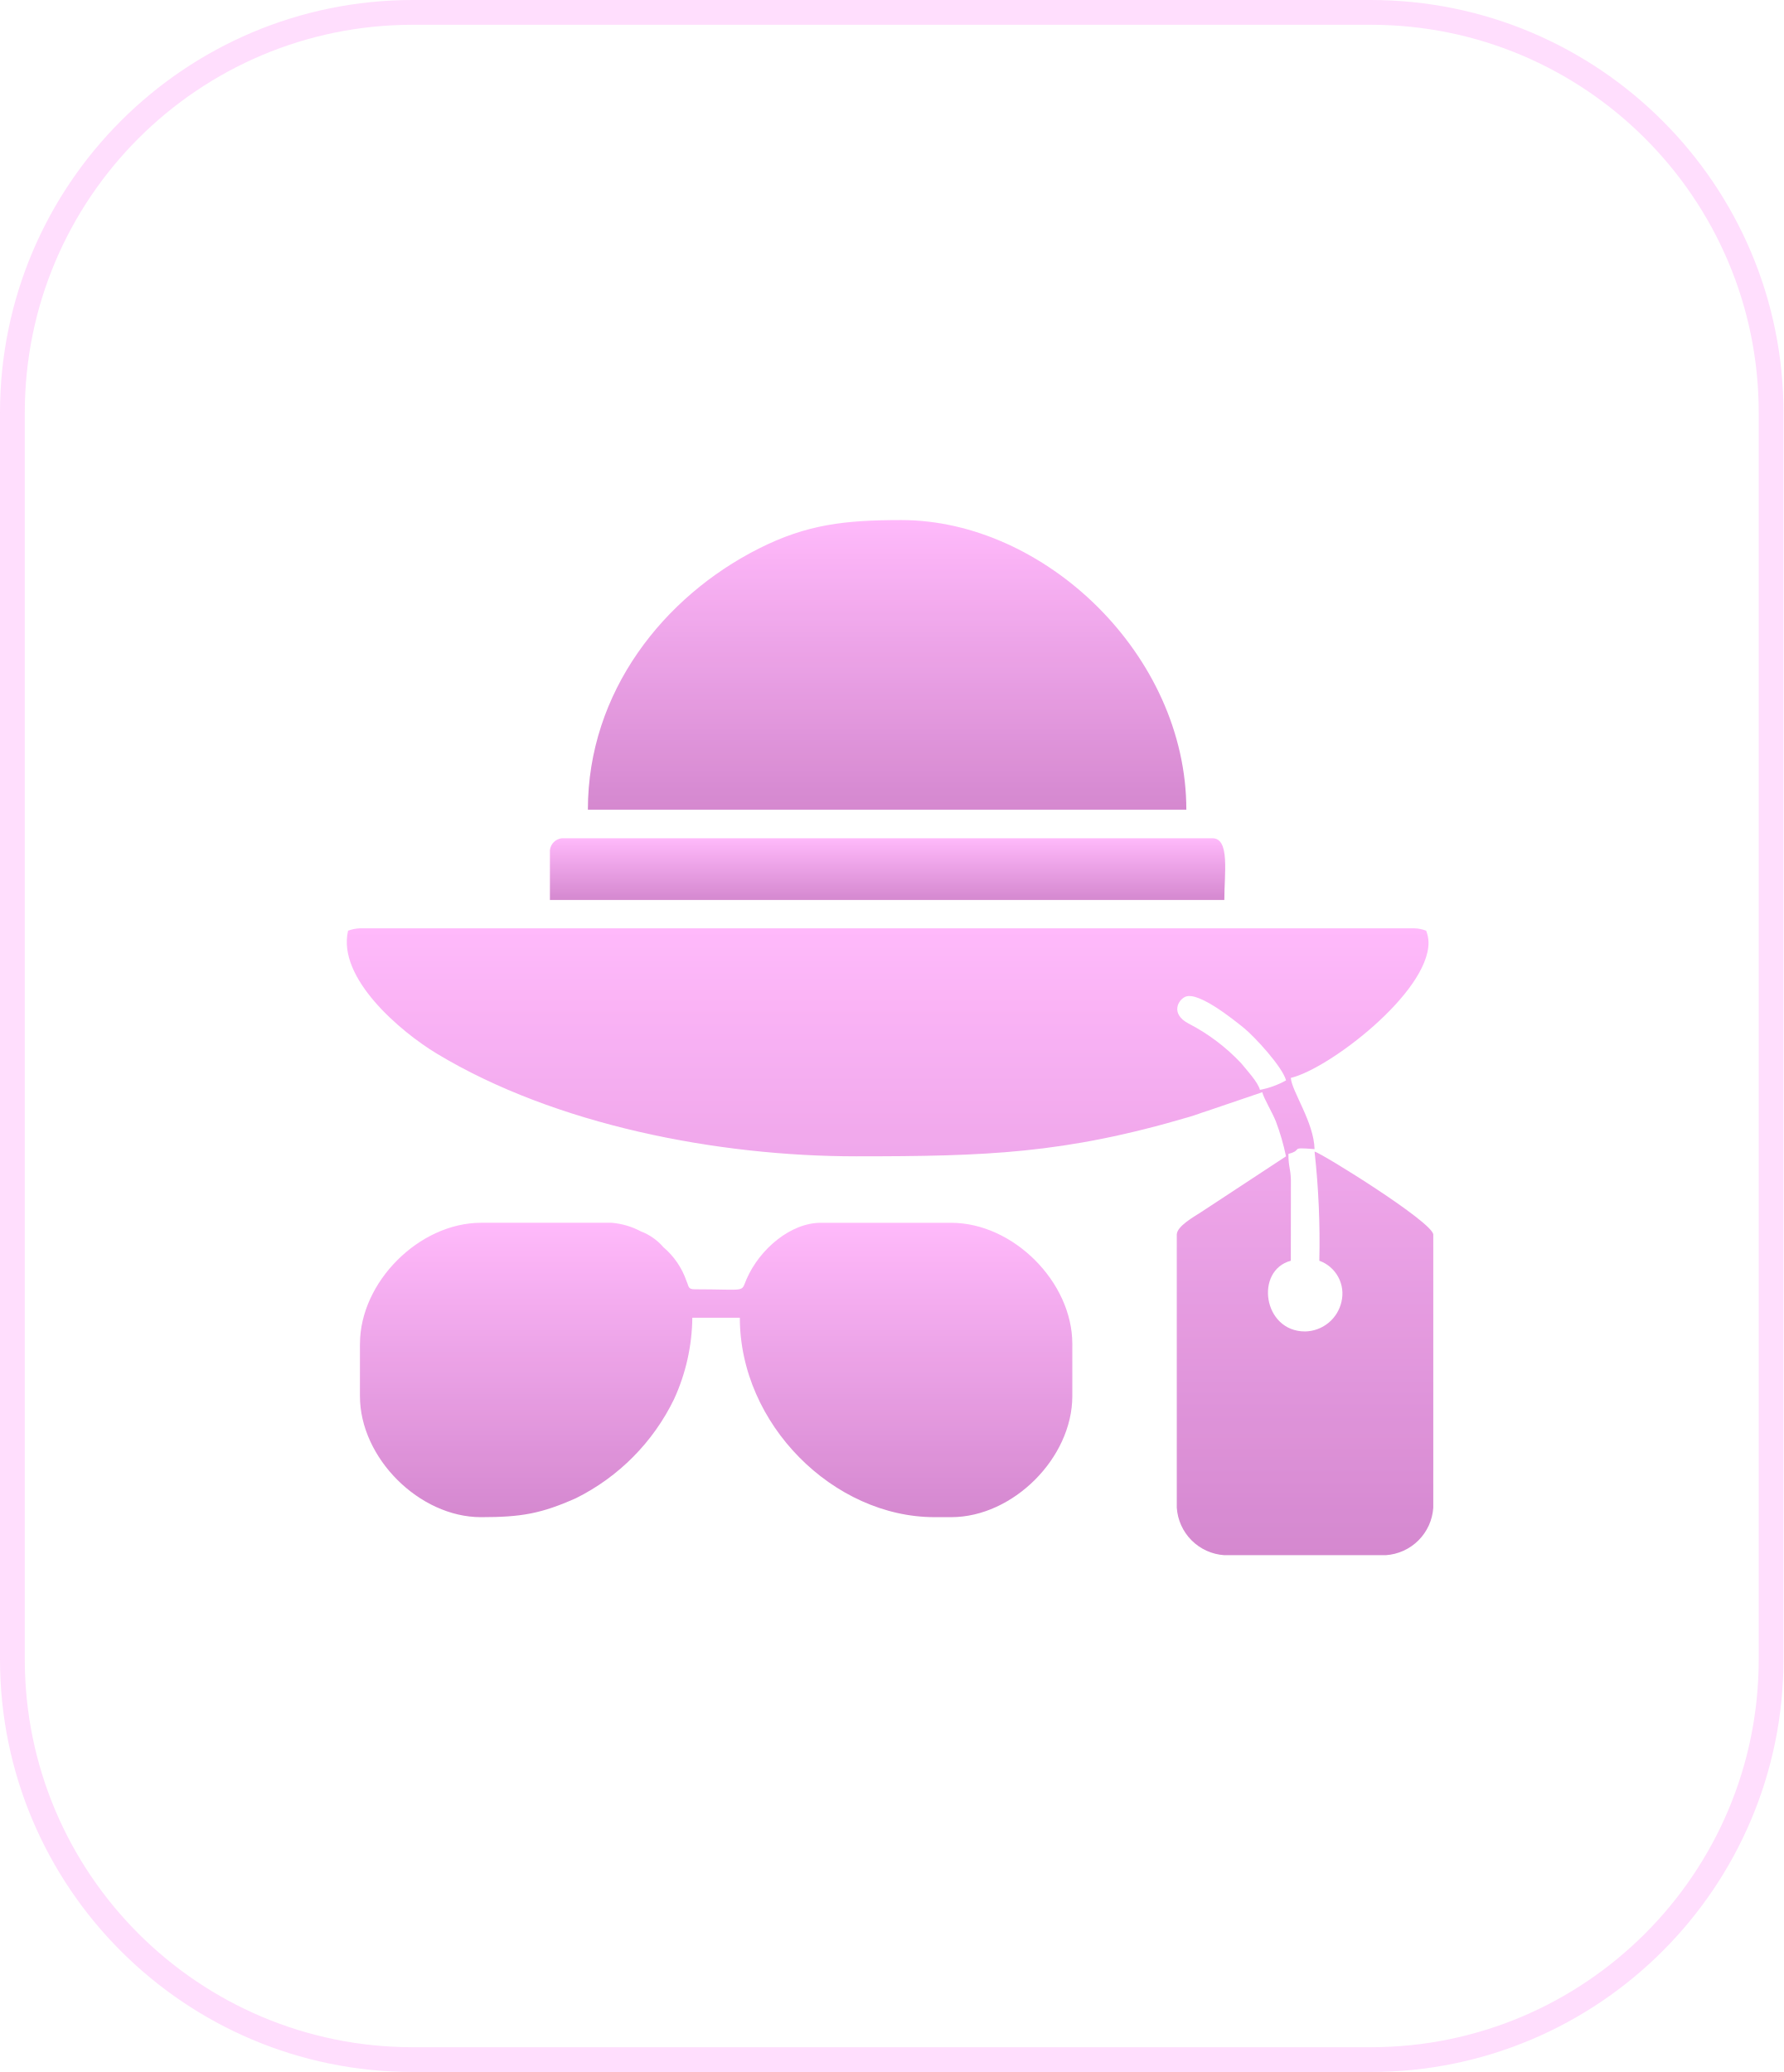
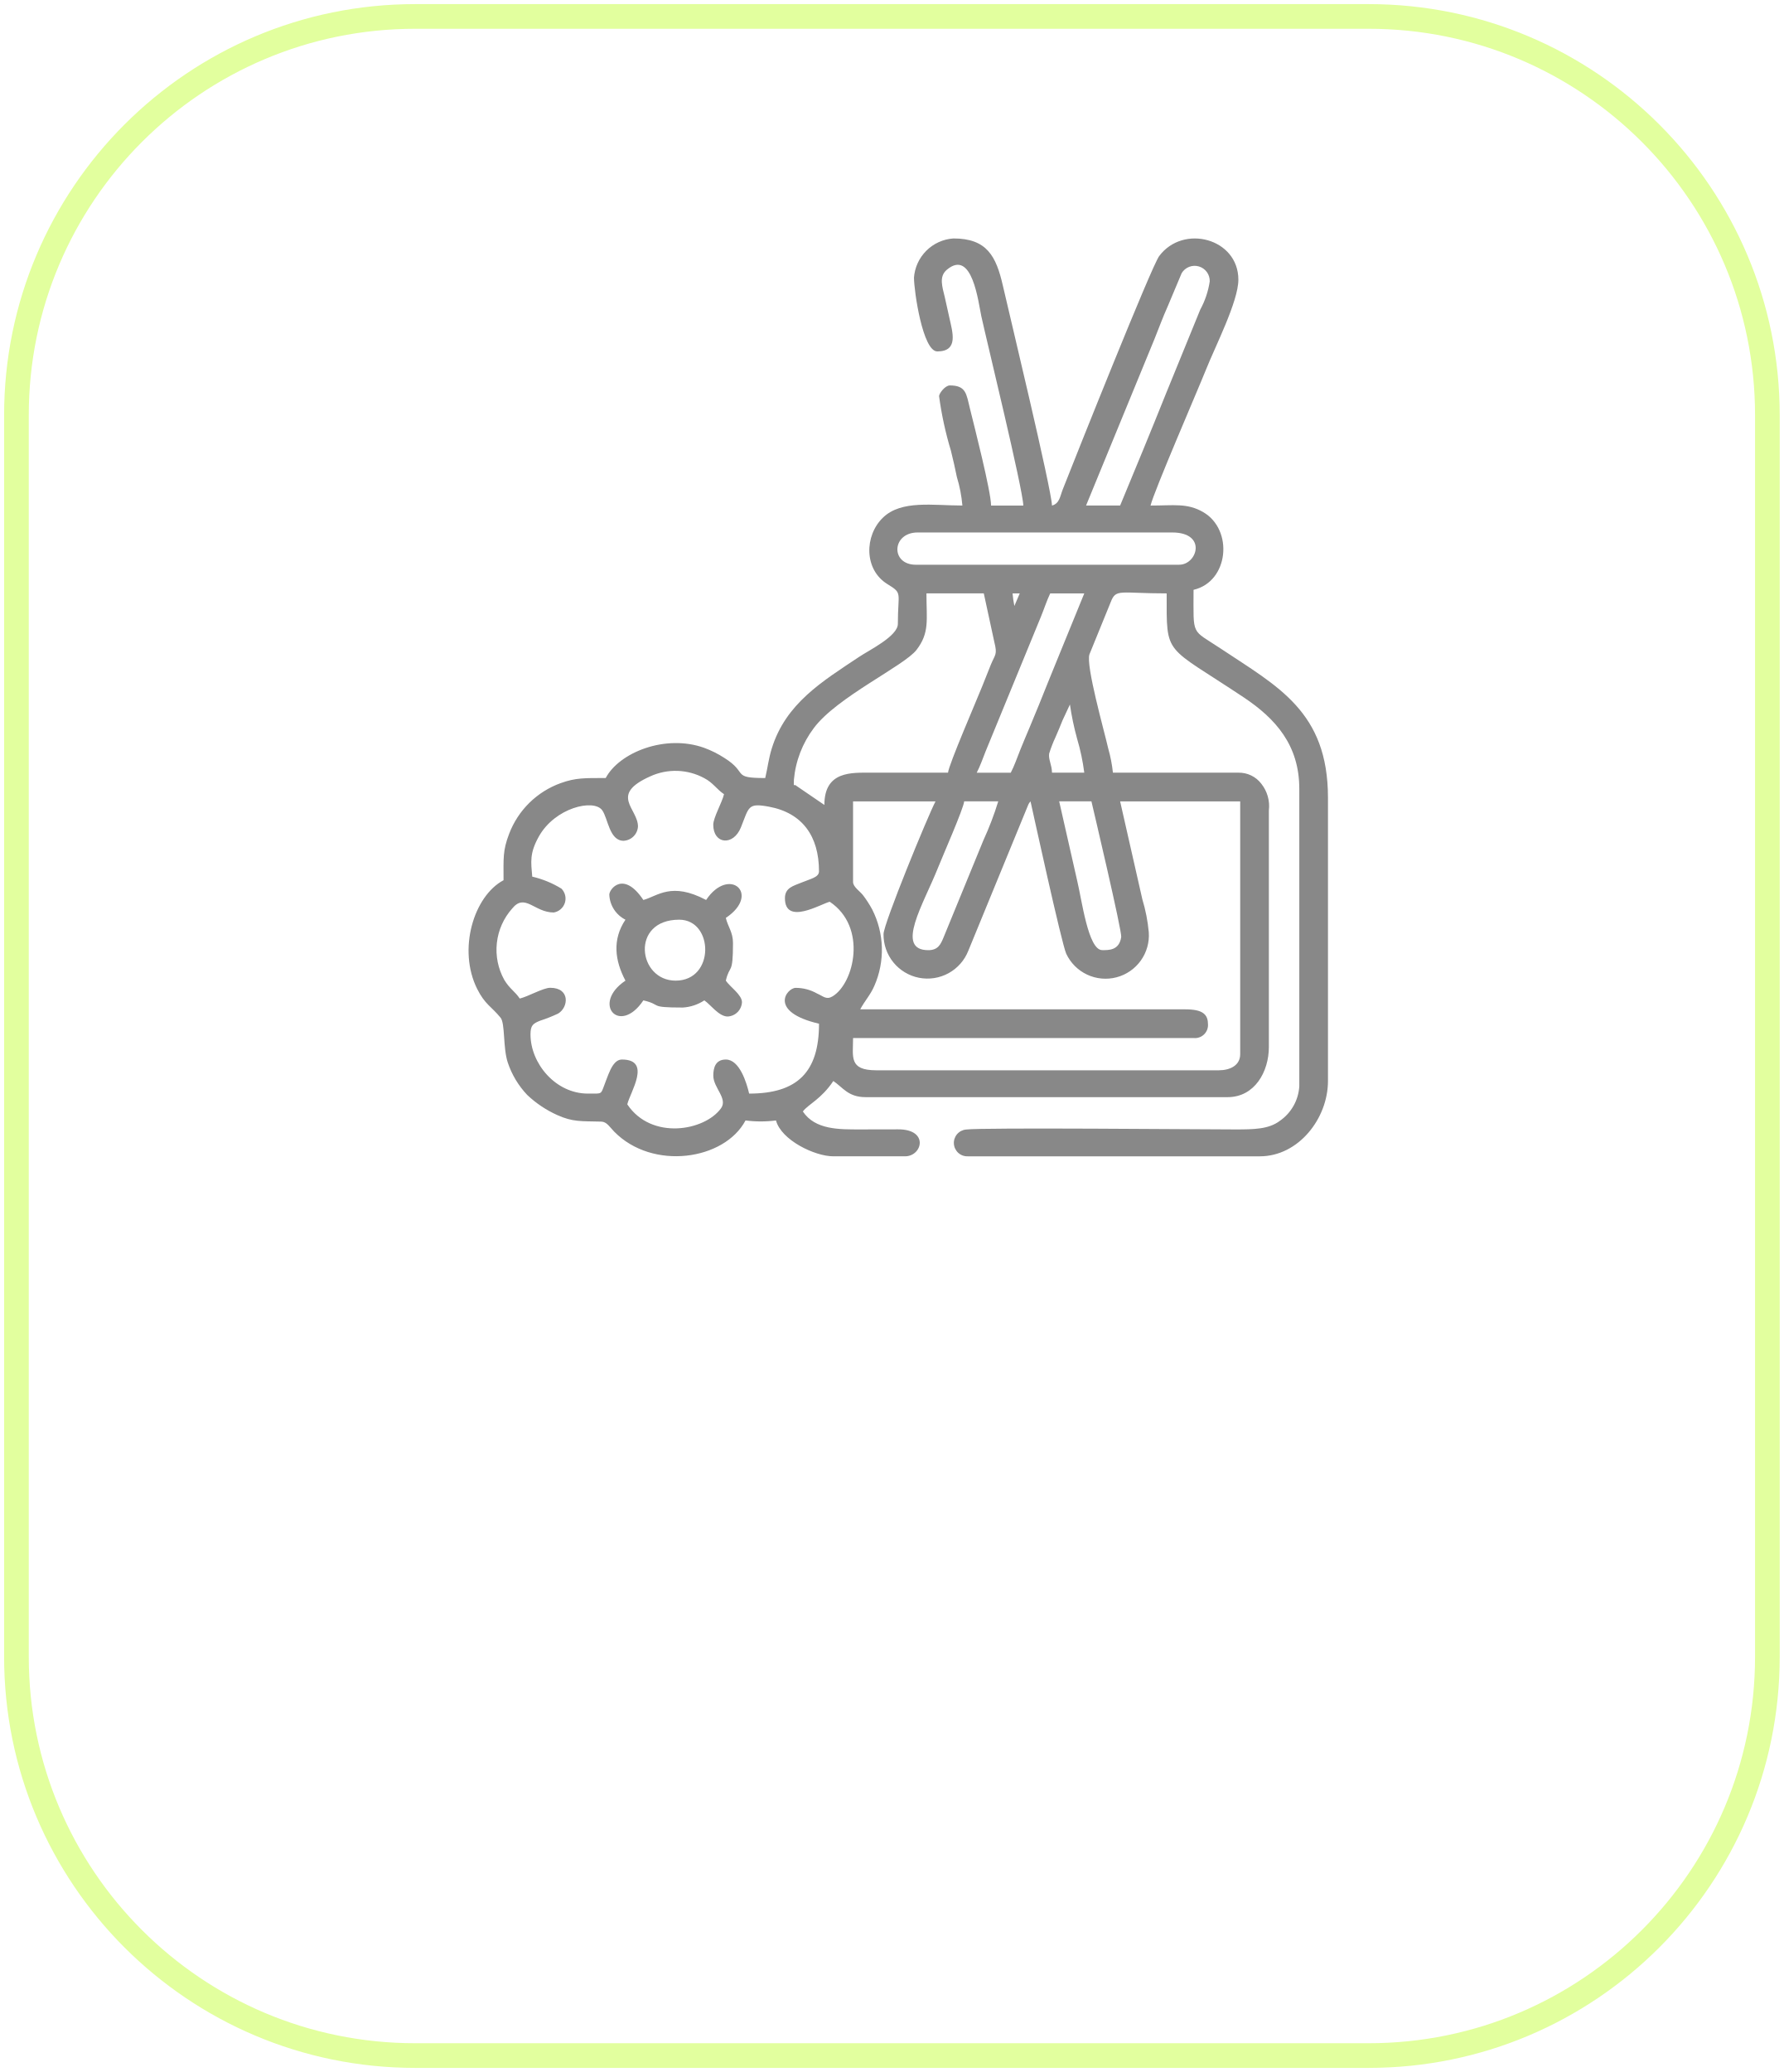
- <svg xmlns="http://www.w3.org/2000/svg" width="216" height="251" viewBox="0 0 216 251" fill="none">
-   <g opacity="0.42">
-     <path d="M166 1.5H50C23.214 1.5 1.5 23.214 1.5 50V201C1.5 227.786 23.214 249.5 50 249.5H166C192.786 249.5 214.5 227.786 214.5 201V50C214.5 23.214 192.786 1.5 166 1.5Z" stroke="#FFB0FA" stroke-width="3" />
-   </g>
-   <g opacity="0.88">
-     <path fill-rule="evenodd" clip-rule="evenodd" d="M155.758 130.873C154.772 131.425 153.703 131.814 152.593 132.023C152.336 131.063 150.988 129.629 150.334 128.817C148.495 126.855 146.334 125.222 143.945 123.988C141.682 122.802 142.71 121.066 143.607 120.728C145.199 120.128 149.378 123.505 150.618 124.502C151.925 125.557 155.311 129.227 155.753 130.873H155.758ZM42.154 112.753C40.815 118.492 48.529 124.994 52.88 127.622C67.28 136.315 86.956 140.075 103.696 140.075C119.408 140.075 128.896 139.775 144.062 135.291C144.946 135.029 145.401 134.827 146.222 134.574L152.872 132.311C153.084 133.111 154.049 134.674 154.518 135.841C155.038 137.218 155.449 138.634 155.749 140.075L145.51 146.806C144.667 147.365 142.521 148.528 142.521 149.565V182.64C142.619 184.133 143.257 185.54 144.315 186.599C145.374 187.657 146.781 188.295 148.274 188.393H167.832C169.325 188.295 170.732 187.657 171.791 186.599C172.849 185.54 173.487 184.133 173.585 182.64V149.565C173.585 148.082 160.059 139.696 159.207 139.497C159.693 143.889 159.886 148.308 159.784 152.725C160.764 153.076 161.579 153.776 162.074 154.691C162.569 155.606 162.709 156.672 162.467 157.684C162.244 158.693 161.688 159.598 160.888 160.252C160.088 160.906 159.091 161.272 158.058 161.291C152.941 161.291 151.958 153.891 156.331 152.725L156.34 142.937C156.295 141.472 156.04 141.359 156.04 139.781C157.94 139.281 155.981 138.938 159.205 139.204C159.133 135.953 156.468 132.252 156.329 130.575C160.905 129.511 173.011 120.275 173.011 114.182C173.002 113.689 172.904 113.202 172.722 112.744C172.263 112.564 171.777 112.466 171.284 112.455H43.593C43.102 112.475 42.616 112.573 42.155 112.744L42.154 112.753Z" fill="url(#paint0_linear_3_66)" />
-     <path fill-rule="evenodd" clip-rule="evenodd" d="M43.592 162.798V169.122C43.592 176.611 50.774 183.788 58.258 183.788C63.145 183.788 65.548 183.36 69.758 181.488C74.933 178.913 79.109 174.695 81.634 169.495C83.055 166.398 83.809 163.037 83.848 159.63H89.602C89.602 172.538 100.959 183.787 113.187 183.787H115.202C122.691 183.787 129.868 176.605 129.868 169.121V162.795C129.868 155.295 122.708 148.129 115.202 148.129H99.386C95.811 148.129 92.023 151.249 90.409 154.969C89.692 156.619 90.58 156.182 84.142 156.182C83.29 156.182 83.442 155.835 83.137 155.177C82.59 153.583 81.622 152.167 80.337 151.077C79.608 150.228 78.678 149.574 77.632 149.177C76.532 148.586 75.323 148.229 74.079 148.126H58.262C50.773 148.126 43.596 155.308 43.596 162.792L43.592 162.798Z" fill="url(#paint1_linear_3_66)" />
-     <path fill-rule="evenodd" clip-rule="evenodd" d="M71.203 98.086H143.678C143.678 79.33 126.51 63 109.165 63C102.379 63 97.731 63.509 91.906 66.449C80.391 72.261 71.198 83.8 71.198 98.086H71.203Z" fill="url(#paint2_linear_3_66)" />
-     <path fill-rule="evenodd" clip-rule="evenodd" d="M66.6 102.978V109.02H148.278C148.278 105.787 148.972 101.545 146.84 101.545H68.04C67.673 101.586 67.331 101.751 67.069 102.012C66.808 102.274 66.643 102.616 66.602 102.983L66.6 102.978Z" fill="url(#paint3_linear_3_66)" />
-   </g>
-   <defs>
-     <linearGradient id="paint0_linear_3_66" x1="107.793" y1="112.455" x2="107.793" y2="188.393" gradientUnits="userSpaceOnUse">
-       <stop stop-color="#FFB0FA" />
-       <stop offset="1" stop-color="#CF78C9" />
-     </linearGradient>
-     <linearGradient id="paint1_linear_3_66" x1="86.73" y1="148.126" x2="86.73" y2="183.788" gradientUnits="userSpaceOnUse">
-       <stop stop-color="#FFB0FA" />
-       <stop offset="1" stop-color="#CF78C9" />
-     </linearGradient>
-     <linearGradient id="paint2_linear_3_66" x1="107.438" y1="63" x2="107.438" y2="98.086" gradientUnits="userSpaceOnUse">
-       <stop stop-color="#FFB0FA" />
-       <stop offset="1" stop-color="#CF78C9" />
-     </linearGradient>
-     <linearGradient id="paint3_linear_3_66" x1="107.493" y1="101.545" x2="107.493" y2="109.02" gradientUnits="userSpaceOnUse">
-       <stop stop-color="#FFB0FA" />
-       <stop offset="1" stop-color="#CF78C9" />
-     </linearGradient>
-   </defs>
+ <svg xmlns="http://www.w3.org/2000/svg" width="217" height="252" viewBox="0 0 217 252" fill="none">
+   <path fill-rule="evenodd" clip-rule="evenodd" d="M112.931 115.561C108.831 115.561 112.361 109.927 114.083 105.593C114.628 104.22 117.219 98.334 117.292 97.463H121.435C120.939 99.08 120.335 100.663 119.628 102.2L114.809 113.947C114.44 114.86 114.109 115.561 112.931 115.561ZM128.848 97.461H132.772C133.026 98.552 136.499 113.261 136.395 113.961C136.147 115.631 134.835 115.554 134.08 115.554C132.371 115.554 131.604 109.417 131.025 107.054L128.847 97.454L128.848 97.461ZM107.481 113.6C107.464 114.851 107.886 116.068 108.673 117.04C109.461 118.011 110.565 118.676 111.792 118.918C113.02 119.159 114.293 118.962 115.39 118.362C116.487 117.761 117.339 116.794 117.796 115.63L125.096 97.853C125.161 97.709 125.252 97.578 125.363 97.466C125.609 98.549 129.147 114.79 129.709 116C130.233 117.115 131.131 118.012 132.246 118.535C133.362 119.058 134.626 119.174 135.818 118.863C137.01 118.552 138.056 117.833 138.774 116.832C139.492 115.831 139.837 114.61 139.749 113.381C139.624 112.021 139.361 110.676 138.964 109.369L136.264 97.469H150.869V128.208C150.869 129.591 149.623 130.171 148.253 130.171H106.609C103.241 130.171 103.775 128.556 103.775 126.247H145.2C145.436 126.272 145.674 126.244 145.897 126.165C146.12 126.086 146.323 125.958 146.49 125.79C146.658 125.623 146.785 125.42 146.864 125.197C146.943 124.973 146.971 124.735 146.945 124.5C146.945 122.677 145.082 122.743 143.24 122.755H104.646C105.182 121.743 105.895 120.998 106.366 119.896C107.012 118.426 107.323 116.83 107.278 115.225C107.232 113.62 106.832 112.045 106.105 110.613C105.78 110.011 105.409 109.434 104.995 108.888C104.627 108.403 103.774 107.868 103.774 107.274V97.466H113.804C112.881 99.21 107.481 112.366 107.481 113.601V113.6ZM86.767 100.3C86.767 102.7 89.218 102.92 90.136 100.618C91.136 98.11 90.965 97.637 93.531 98.109C97.597 98.857 99.63 101.686 99.63 105.969C99.63 106.703 98.639 106.869 97.51 107.337C96.553 107.737 95.487 107.944 95.487 109.237C95.487 112.609 99.888 109.917 100.938 109.673C105.538 112.751 103.911 119.585 101.288 121.173C100.522 121.636 100.178 121.173 99.388 120.829C98.599 120.38 97.707 120.144 96.799 120.144C95.727 120.144 93.388 123.05 99.633 124.505C99.633 130.396 96.996 133.005 91.133 133.005C90.82 131.664 89.962 128.862 88.299 128.862C87.028 128.862 86.773 129.871 86.773 130.825C86.773 132.296 88.567 133.607 87.71 134.793C85.721 137.547 79.246 138.704 76.309 134.313C76.653 132.84 79.32 128.862 75.654 128.862C74.778 128.862 74.297 129.962 73.999 130.696C73.784 131.232 73.677 131.552 73.519 131.96C73.07 133.13 73.278 133.005 71.513 133.005C67.576 133.005 64.535 129.331 64.535 125.805C64.535 124.698 64.847 124.483 65.704 124.139C66.451 123.897 67.182 123.609 67.891 123.274C69.163 122.53 69.397 120.136 66.933 120.136C66.081 120.136 64.221 121.213 63.227 121.444C62.639 120.565 62.005 120.271 61.349 119.18C60.588 117.813 60.271 116.243 60.442 114.688C60.612 113.132 61.263 111.669 62.303 110.5C63.861 108.575 65.004 110.979 67.361 110.979C67.671 110.928 67.961 110.792 68.2 110.586C68.438 110.381 68.615 110.114 68.713 109.815C68.81 109.516 68.823 109.196 68.75 108.889C68.678 108.583 68.522 108.303 68.302 108.079C67.203 107.402 66.001 106.909 64.745 106.618C64.596 104.83 64.403 103.795 65.544 101.748C67.51 98.216 72.236 97.13 73.257 98.543C73.975 99.537 74.112 102.258 75.865 102.258C76.319 102.233 76.748 102.042 77.07 101.72C77.391 101.399 77.584 100.971 77.609 100.517C77.609 98.327 74.053 96.663 79.132 94.408C80.166 93.939 81.294 93.716 82.428 93.756C83.562 93.796 84.671 94.098 85.669 94.638C86.743 95.194 87.169 95.982 88.076 96.592C87.846 97.586 86.769 99.445 86.769 100.299L86.767 100.3ZM130.156 85.689C130.36 87.087 130.651 88.472 131.026 89.834C131.43 91.188 131.722 92.573 131.901 93.975H127.976C127.953 92.975 127.524 92.387 127.629 91.653C127.845 90.958 128.108 90.279 128.417 89.62C128.698 88.985 129.001 88.254 129.252 87.62L130.152 85.689H130.156ZM115.329 93.975C112.204 93.975 109.079 93.975 105.953 93.975C103.615 93.975 100.284 93.741 100.284 97.899L96.916 95.599C96.489 95.207 96.576 95.977 96.576 94.848C96.778 92.562 97.619 90.379 99.001 88.548C101.801 84.781 110.026 80.97 111.501 79.031C113.106 76.931 112.701 75.387 112.701 72.169H119.678L120.962 78.1C121.354 79.658 121.052 79.57 120.528 80.855C120.189 81.684 119.818 82.632 119.471 83.505C118.853 85.061 115.407 93.014 115.327 93.97L115.329 93.975ZM123.397 73.7C123.293 73.196 123.221 72.687 123.179 72.174H124.051L123.396 73.7H123.397ZM122.961 93.977H118.818C119.223 93.211 119.574 92.2 119.908 91.36L126.638 74.979C127.018 74.05 127.349 73.022 127.757 72.173H131.9L129.689 77.589C128.979 79.369 128.231 81.113 127.478 83.009C126.738 84.87 126.059 86.547 125.268 88.429C124.846 89.435 124.526 90.173 124.114 91.2C123.732 92.156 123.393 93.155 122.961 93.972V93.977ZM143.461 68.684H111.409C108.298 68.684 108.476 64.76 111.627 64.76H142.585C146.874 64.757 145.651 68.682 143.456 68.682L143.461 68.684ZM136.261 61.484H132.119L140.438 41.24C140.961 39.94 141.462 38.572 142.074 37.207L143.752 33.216C143.963 32.868 144.283 32.6 144.663 32.453C145.042 32.307 145.459 32.29 145.849 32.406C146.239 32.522 146.579 32.763 146.817 33.093C147.055 33.423 147.177 33.822 147.163 34.229C146.981 35.431 146.591 36.591 146.009 37.658L141.838 47.875C140.887 50.253 140.026 52.36 139.068 54.698L136.262 61.486L136.261 61.484ZM111.187 33.8C111.187 35.369 112.244 42.74 114.021 42.74C116.663 42.74 115.855 40.346 115.492 38.652C115.347 37.973 115.103 36.862 114.935 36.152C114.635 34.878 114.184 33.638 115.197 32.795C118.286 30.223 119.009 36.772 119.379 38.466C120.012 41.366 124.442 59.513 124.486 61.486H120.562C120.562 59.786 118.498 51.734 117.987 49.669C117.553 47.908 117.534 46.877 115.546 46.877C114.975 46.877 114.238 47.842 114.238 48.185C114.541 50.429 115.022 52.646 115.678 54.813C115.962 55.93 116.187 56.987 116.401 58.013C116.747 59.143 116.973 60.307 117.074 61.484C113.521 61.484 109.665 60.784 107.417 62.948C105.125 65.157 105.102 69.292 107.954 71.04C109.848 72.2 109.224 71.991 109.224 75.875C109.224 77.375 105.724 79.075 104.514 79.887C100.027 82.878 95.576 85.548 93.877 91.054C93.499 92.281 93.377 93.41 93.09 94.626C88.927 94.626 91.072 94.026 88.121 92.181C87.346 91.678 86.516 91.264 85.648 90.947C80.941 89.268 75.335 91.508 73.683 94.626C71.177 94.626 70.025 94.581 68.2 95.247C66.773 95.763 65.475 96.58 64.393 97.644C63.312 98.709 62.474 99.994 61.935 101.412C61.151 103.468 61.255 104.328 61.255 107.054C57.639 108.967 55.645 115.477 58.054 120.286C58.993 122.163 59.794 122.423 60.892 123.771C61.465 124.471 61.172 127.418 61.767 129.22C62.258 130.695 63.067 132.044 64.138 133.171C65.211 134.187 66.448 135.014 67.796 135.618C69.697 136.47 70.671 136.348 73.141 136.412C73.819 136.429 74.175 137.079 74.719 137.634C79.401 142.404 88.135 141.101 90.692 136.271C91.923 136.431 93.168 136.431 94.398 136.271C95.035 138.655 99.103 140.632 101.375 140.632H110.096C112.214 140.632 113.045 137.326 109.233 137.353C107.704 137.363 106.175 137.362 104.645 137.362C102.092 137.362 99.169 137.423 97.668 135.181C98.311 134.304 99.879 133.709 101.374 131.474C102.531 132.249 103.174 133.437 105.298 133.437H149.342C152.626 133.437 154.357 130.353 154.357 127.332V98.552C154.425 97.98 154.379 97.401 154.222 96.847C154.065 96.293 153.8 95.776 153.442 95.325C153.117 94.896 152.694 94.549 152.209 94.315C151.723 94.08 151.189 93.963 150.65 93.974H135.387C135.282 92.986 135.093 92.009 134.82 91.053C134.33 88.894 132.065 80.911 132.531 79.581L135.124 73.216C135.758 71.564 136.217 72.171 141.924 72.171C141.924 79.9 141.58 78.341 151.3 84.817C155.172 87.397 158.059 90.622 158.059 95.937V132.13C158.006 132.96 157.767 133.767 157.358 134.491C156.95 135.215 156.384 135.838 155.701 136.313C154.341 137.342 152.56 137.364 150.21 137.363C146.084 137.363 119.549 137.112 117.516 137.375C117.094 137.415 116.703 137.617 116.427 137.94C116.151 138.263 116.012 138.68 116.039 139.104C116.066 139.528 116.257 139.924 116.571 140.21C116.885 140.495 117.298 140.647 117.722 140.633H153.262C157.962 140.633 161.547 136.027 161.547 131.475V97.027C161.547 86.518 155.411 83.489 148.508 78.887C144.867 76.46 145.194 77.493 145.194 71.735C149.494 70.735 150.077 64.428 146.363 62.281C144.422 61.16 142.805 61.487 139.963 61.487C140.357 59.795 145.787 47.268 146.723 44.917C147.811 42.18 150.647 36.654 150.647 34.017C150.647 28.994 143.947 27.217 141.014 31.144C140.082 32.391 130.947 55.3 129.282 59.526C128.954 60.359 128.894 61.242 127.973 61.488C127.929 59.537 122.682 37.749 122.001 34.754C121.181 31.146 120.05 29 115.981 29C114.736 29.084 113.563 29.616 112.681 30.499C111.798 31.382 111.265 32.555 111.181 33.8H111.187Z" fill="#888888" />
+   <path fill-rule="evenodd" clip-rule="evenodd" d="M82.189 119.267C77.582 119.267 76.665 111.854 82.624 111.854C86.831 111.854 87.004 119.267 82.189 119.267ZM74.121 108.801C74.145 109.439 74.34 110.059 74.685 110.596C75.031 111.133 75.514 111.568 76.085 111.854C74.465 114.274 74.79 116.82 76.085 119.267C71.909 122.067 75.373 125.985 78.266 121.667C80.618 122.215 78.776 122.539 83.066 122.539C83.999 122.482 84.9 122.181 85.681 121.667C86.425 122.167 87.451 123.63 88.516 123.63C88.971 123.608 89.402 123.417 89.725 123.094C90.047 122.772 90.238 122.341 90.26 121.885C90.26 120.992 88.793 120.011 88.296 119.269C88.772 117.231 89.168 118.675 89.168 114.69C89.168 113.372 88.546 112.707 88.296 111.637C92.62 108.743 88.697 105.278 85.897 109.456C81.656 107.212 79.984 108.997 78.264 109.456C75.838 105.834 74.121 108.145 74.121 108.801V108.801Z" fill="#888888" />
+   <path d="M166.5 2H50.5C23.714 2 2 23.714 2 50.5V201.5C2 228.286 23.714 250 50.5 250H166.5C193.286 250 215 228.286 215 201.5V50.5C215 23.714 193.286 2 166.5 2Z" stroke="#E2FF9E" stroke-width="3" />
</svg>
